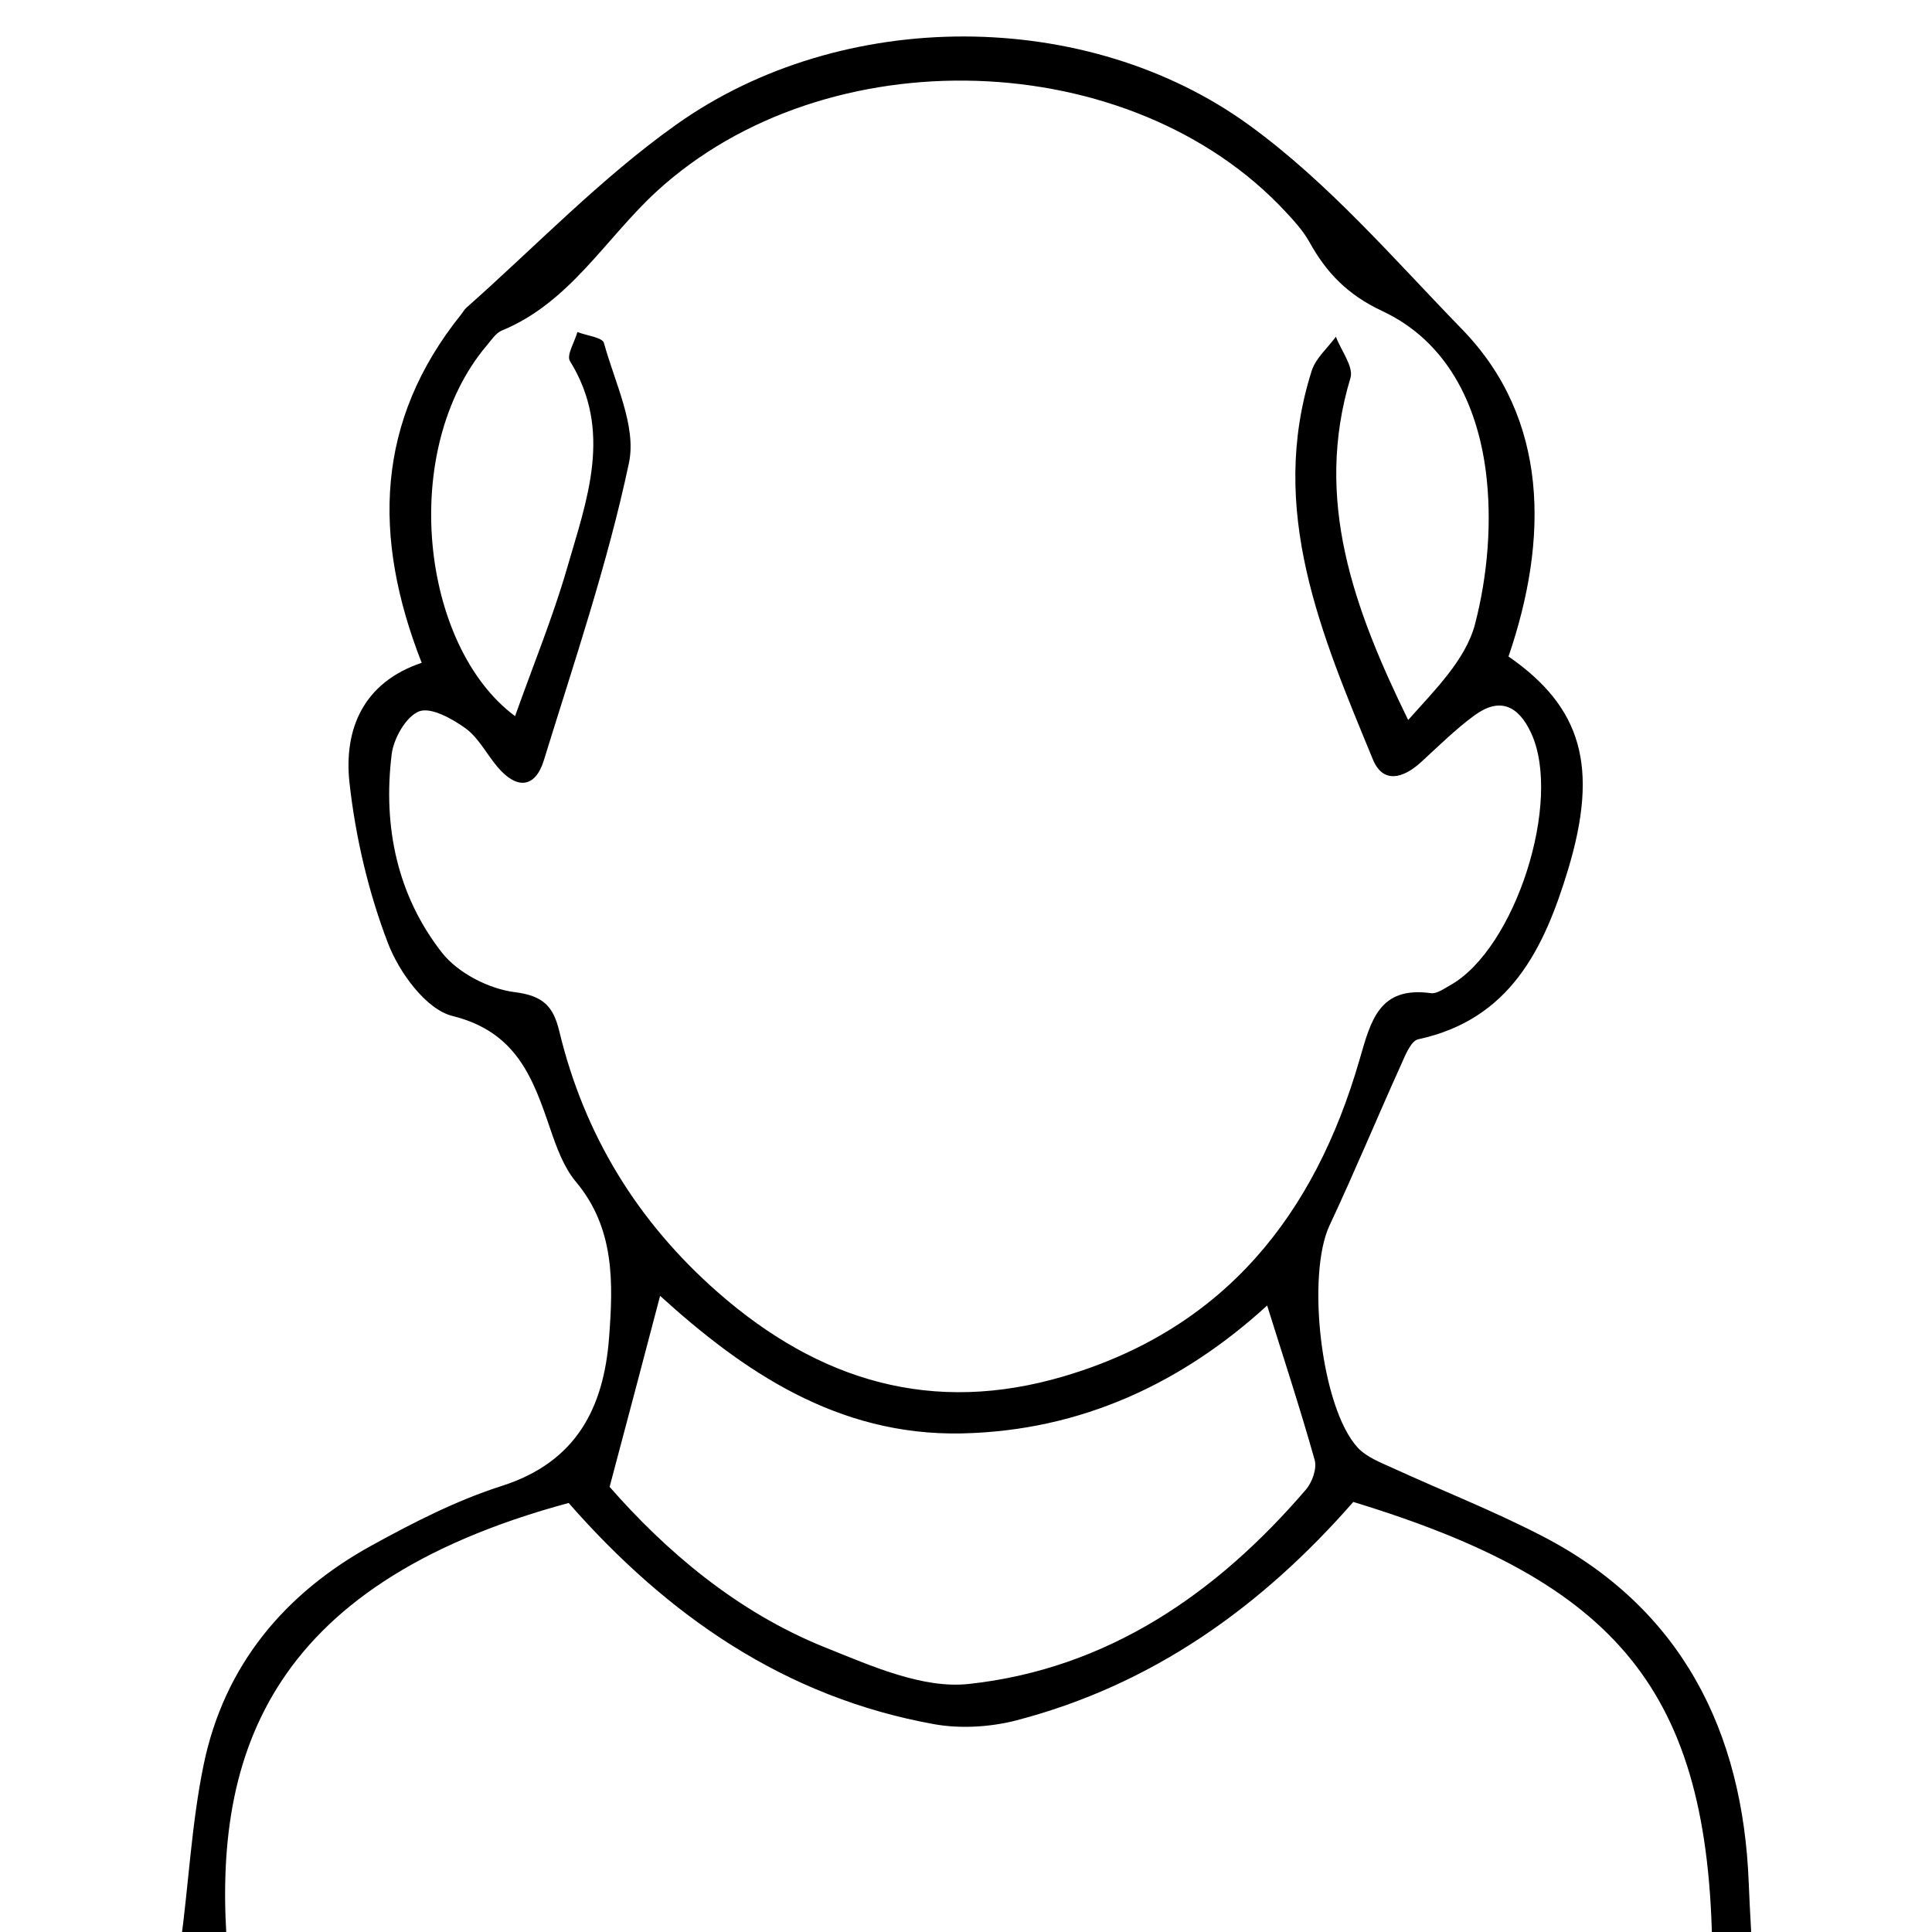
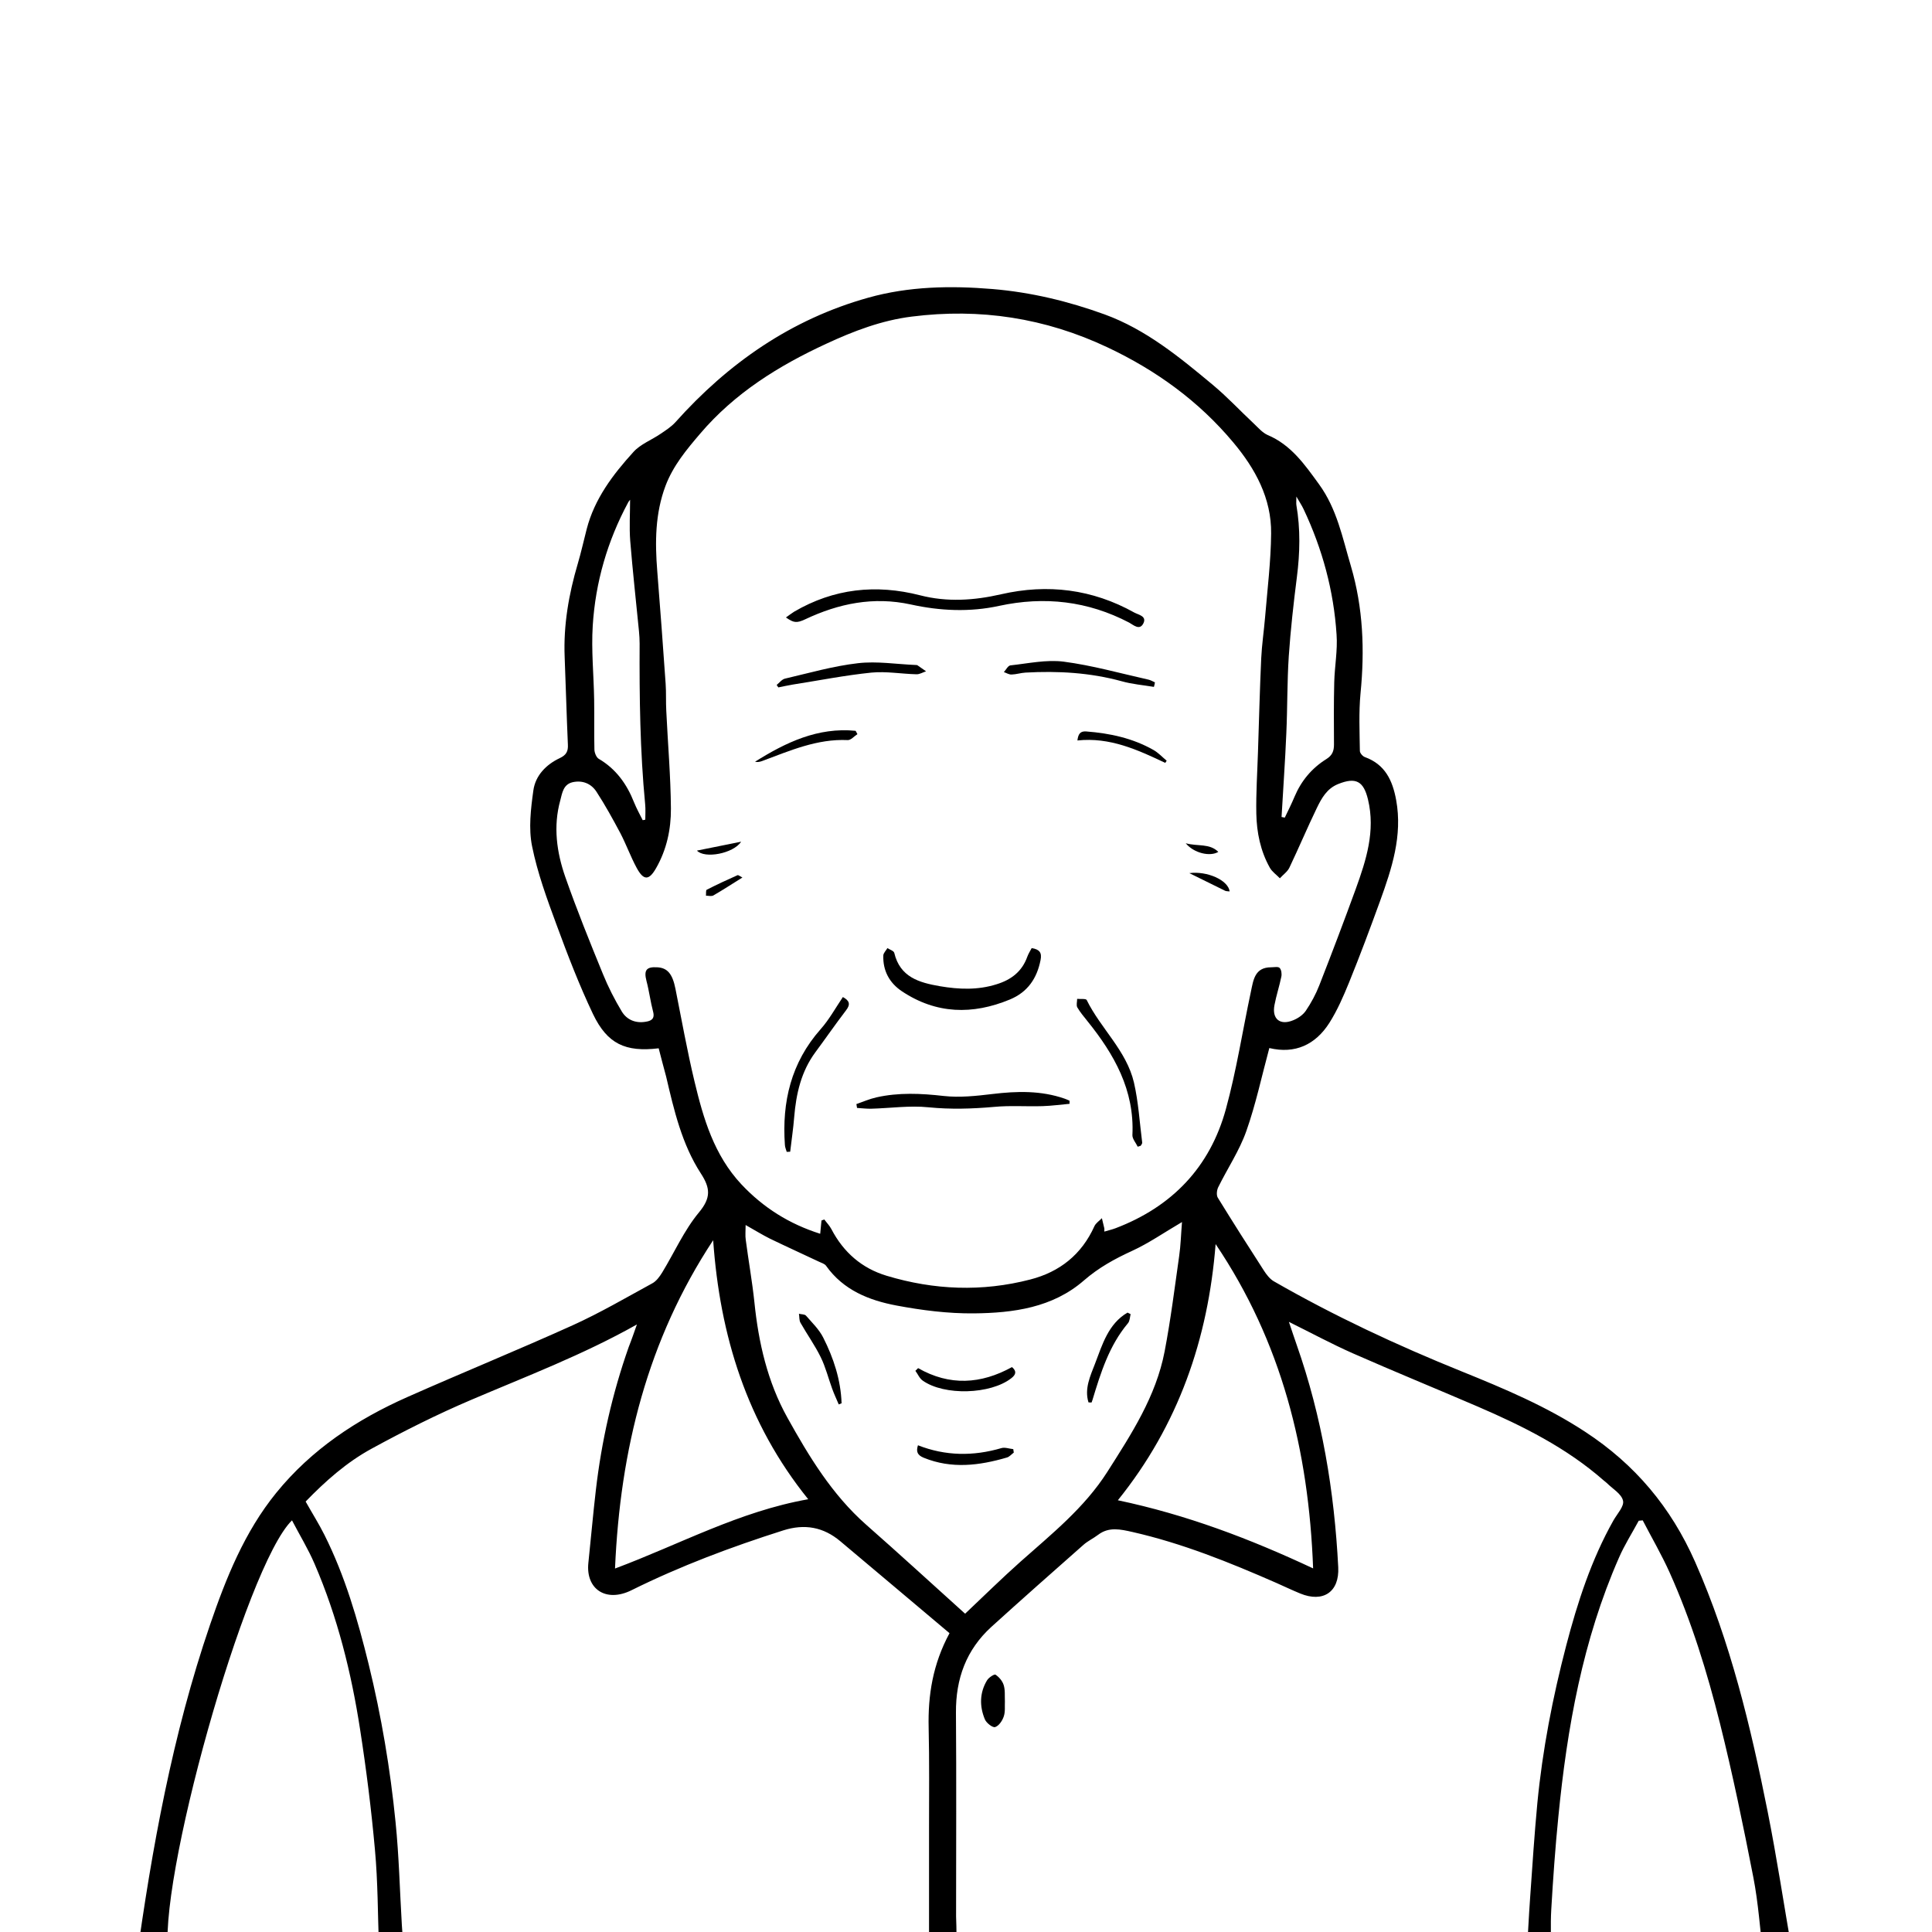
<svg xmlns="http://www.w3.org/2000/svg" version="1.1" id="Layer_1" x="0px" y="0px" viewBox="0 0 1500 1500" style="enable-background:new 0 0 1500 1500;" xml:space="preserve">
-   <path d="M327.4,514.6c-38.5-98.2-35.6-187.9,30.5-270.3c1.4-1.7,2.4-3.7,4-5.2c54.1-47.9,104.6-100.8,163.2-142.4  C654.2,5,844.3,5.9,969.9,97.2c61.7,44.8,112.4,104.1,165.1,158.3c67.7,69.5,67.4,163.1,36.2,254.2c56.8,39.4,70.4,85.5,46.2,165.6  c-18.5,61.1-44.8,116.2-116.3,131.6c-5.7,1.2-10.1,12.6-13.4,19.9c-18.7,41.4-36.1,83.4-55.4,124.5c-18.1,38.5-6.8,141.3,21.7,172.5  c6.9,7.5,17.9,11.7,27.6,16.1c38.4,17.6,77.9,33.1,115.4,52.5c109,56.1,156.2,152.5,160.7,269.2c4,103,16,86.3-84.4,86.4  c-365,0.6-729.9,0-1094.9,0.8c-30.6,0.1-42.4-9.4-38.2-39.8c6.3-46.2,8.5-93.3,17.9-138.8c15.9-77.1,62.8-133.2,131-170.6  c32.2-17.7,65.6-34.8,100.4-45.9c58-18.5,79.3-60.7,83.4-115.4c3.2-42.2,4.5-84.6-25.7-120.7c-9.5-11.3-15-26.6-19.9-40.9  c-13.5-39.6-26.1-75.5-76-87.9c-20.5-5.1-41.3-33.7-50-56.3c-15.3-39.8-25.3-82.7-30-125.1C266.9,566,282.1,529.8,327.4,514.6z   M399.9,556c14-39.4,29.3-76.6,40.4-115c15.3-52.9,35.8-106.4,2.2-160.7c-2.8-4.6,3.7-14.9,5.8-22.5c7.1,2.8,19.4,4.1,20.6,8.5  c8.4,30.8,25.5,64.6,19.4,93.2c-16.5,78-42.4,154.1-66,230.6c-6.8,22.2-21.3,22.8-36,5.4c-8.4-9.9-14.7-22.6-24.8-30  c-10.4-7.5-26.9-16.7-36.1-13.2c-10.1,3.9-19.8,21-21.3,33.3c-6.9,55.9,4.2,109.5,39,154c12.4,15.8,36.4,28.2,56.6,30.7  c22.2,2.8,29.9,11.2,34.5,30.2c19.4,80.7,60.8,148.2,123.3,203c78.4,68.7,166.5,95.4,269,64.9c124.6-37,194.3-125.5,229-245.5  c8.8-30.3,15.1-57.4,55.5-51.8c4.6,0.6,10.1-3.5,14.8-6.1c50.7-28.2,87.5-143.3,62.9-196c-9.9-21.3-24.4-27.9-43.9-13.6  c-14.9,10.9-28.1,24.1-41.7,36.5c-13.5,12.3-29.3,17-37.2-2.3c-39.8-96.6-81.9-193.5-47.5-301.7c3.1-9.8,12.4-17.7,18.8-26.5  c4,10.8,13.9,23.3,11.3,32c-28.5,94.4,2.4,178.9,44.8,265.6c20.7-23.3,44.6-46.7,51.9-74.4c9.9-38.1,13.4-80.3,8.3-119.3  c-6.8-51.6-30.1-100.3-80.3-123.8c-26.9-12.6-43.4-29.7-56.7-53.8c-4.7-8.4-11.5-15.9-18.2-23.1C878.3,35.3,641.3,27.6,509.5,148.9  c-39.5,36.4-67.1,86-119.8,107.7c-4.7,1.9-8.1,7.3-11.6,11.4C309.3,349.1,326.7,501.8,399.9,556z M1050.7,1166.1  c-71.4,81.6-156.1,142.1-261.6,169.6c-20.2,5.2-43.2,6.6-63.6,3c-116.3-20.9-207.6-84.6-284-171.8  c-237.7,64.2-277.1,201.1-264.7,349.9c384.2,0,768.4,0,1152.6,0C1327.6,1312.1,1255.2,1228.5,1050.7,1166.1z M473.3,1154.4  c43,49.1,98.2,96.9,167.2,124.6c35.7,14.3,75.9,32.4,111.9,28.4c107.3-11.7,192.2-70,261.6-151c4.8-5.6,8.6-16.3,6.7-22.9  c-11.4-40.5-24.6-80.6-36.9-119.9c-65.1,59.5-143.6,97.3-237.1,99.3c-97,2-170.3-48.8-234.2-106.8  C500.2,1053.2,487.8,1099.7,473.3,1154.4z" />
+   <g>
+     <path d="M511.4,813.9c-25.8,3.1-39.9-3.4-51-26.6c-10.7-22.5-19.7-45.9-28.3-69.3c-7.4-20-14.8-40.2-19-61c-2.8-13.8-1-29,1-43.3   c1.6-11.6,9.9-20.1,20.5-25.1c5.1-2.4,6.6-5.3,6.3-10.6c-1-22.6-1.6-45.3-2.5-67.9c-1-24.8,3.2-48.8,10.2-72.5   c2.6-8.8,4.6-17.9,6.9-26.8c6.1-23.6,20.4-42.4,36.3-59.9c5.5-6.1,14.1-9.3,21.1-14.1c4-2.7,8.2-5.4,11.4-8.9   c41.1-46,90.1-80.1,149.9-96.8c31.4-8.8,63.8-9.4,96.3-6.7c30,2.5,59,9.5,87.1,19.7c32.1,11.7,58.2,33.2,84,54.7   c11.2,9.3,21.2,20.1,31.9,30.1c3.4,3.2,6.6,7,10.6,8.8c18.3,7.7,28.9,23,40,38.3c13.9,19.1,18.2,41.5,24.7,63.4   c9.6,32.6,10.8,65.5,7.5,99c-1.4,14.8-0.7,29.7-0.5,44.6c0,1.7,2.2,4.2,3.9,4.8c15.7,5.7,21.5,18.1,24.3,33.5   c5,27.6-3.4,53-12.5,78.2c-7.7,21.2-15.6,42.4-24.1,63.3c-4.4,10.8-9.1,21.6-15.3,31.4c-10.8,16.9-26.6,24.3-46.6,19.5   c-5.9,21.8-10.5,43.7-17.9,64.6c-5.4,15.2-14.6,28.9-21.8,43.5c-1.1,2.3-1.5,6.1-0.3,8.1c11.7,19,23.7,37.9,35.8,56.6   c2,3.1,4.6,6.5,7.7,8.3c46.8,26.9,95.7,49.7,145.7,69.9c33.1,13.4,66,27.2,96.1,47c38.5,25.2,66.5,58.4,85.3,101   c27.5,62.3,43.1,127.7,56.3,193.8c7.2,36.2,12.7,72.7,19,109c0.5,2.9,0.8,5.8,0.9,8.7c0.6,11-5.9,17.4-17.6,17.4   c-60.8,0-121.6,0-182.3,0c-357.1,0-714.3,0-1071.4,0c-11.5,0-16.9-6-15.4-17.4c12.3-89.1,28.3-177.5,57.5-262.8   c12.4-36.2,26.7-72,51.4-102.4c27.4-33.7,62.5-56.9,101.7-74.3c42.6-18.9,85.8-36.5,128.3-55.7c21.2-9.6,41.4-21.4,61.9-32.6   c3.2-1.7,5.7-5.2,7.7-8.4c9.5-15.6,17-32.7,28.5-46.6c9.5-11.4,9-18.9,1.5-30.4c-14.7-22.7-20.8-49-26.9-75.1   C515.3,828.6,513.2,821.2,511.4,813.9z M857.4,956.2c3.3-1,6.1-1.6,8.7-2.6c43.9-16.7,73.4-47.5,85.7-92.6   c8.2-29.9,12.9-60.7,19.4-91.1c1.9-8.9,2.9-18.9,15.7-18.9c2.3,0,5.5-0.7,6.6,0.5c1.4,1.4,1.8,4.7,1.3,6.9   c-1.5,7.3-3.9,14.5-5.3,21.9c-2.1,10.8,4.3,16.1,14.6,11.8c3.7-1.5,7.5-4.1,9.7-7.3c4.2-6.2,7.8-12.9,10.5-19.8   c9.7-24.8,19.2-49.8,28.3-74.8c8.1-22.4,15.4-45,9.5-69.5c-3.4-14.2-9.4-17.5-23.1-12c-8.8,3.5-12.9,11-16.6,18.6   c-7.4,15.3-14,31-21.3,46.3c-1.5,3.2-4.9,5.5-7.4,8.3c-2.6-2.7-6-5-7.8-8.2c-7.3-13-10.2-27.4-10.5-42c-0.3-16,0.8-32.1,1.3-48.2   c0.8-24.1,1.4-48.2,2.5-72.3c0.5-10.6,2.1-21.2,3-31.9c1.8-21.7,4.5-43.4,4.7-65.1c0.3-27.3-12.3-50.3-29.3-70.6   c-26.8-32.1-59.8-56-97.7-73.9c-48.5-22.9-99.1-30.6-152-23.9c-23.3,2.9-45.1,11.2-66.4,21.1c-37,17.1-71.1,38.3-97.9,69.8   c-10.6,12.4-21,24.9-26.9,40.5c-8.1,21.6-8.2,43.8-6.4,66.3c2.3,29.1,4.5,58.2,6.5,87.3c0.5,7,0.1,14.2,0.5,21.2   c1.2,25.3,3.4,50.5,3.6,75.8c0.1,16-3.3,31.9-11.5,46.2c-5.5,9.7-9.7,9.8-15.1-0.2c-4.7-8.7-8.1-18.2-12.7-27   c-5.8-10.9-11.8-21.8-18.5-32.1c-4.1-6.3-10.8-9.1-18.5-7.4c-7.3,1.7-8.1,8.4-9.6,14.1c-5.6,20.2-2.8,40.3,3.9,59.5   c8.9,25.4,19,50.4,29.2,75.3c4.1,10.1,9.1,19.9,14.7,29.2c3.9,6.4,10.7,9.2,18.4,7.9c3.9-0.6,7.4-1.9,5.9-7.7   c-2.1-7.9-3.1-16.2-5.2-24.1c-2.1-8.2-0.1-11,8.3-10.5c8,0.4,11.9,5.1,14.2,16.6c4.8,24,9.1,48.2,14.8,72   c6.9,28.9,15.2,57.2,36.4,79.9c17.1,18.2,37.2,30.8,61.2,38.4c0.4-3.8,0.7-7.1,1-10.3c0.7-0.3,1.4-0.5,2.2-0.8   c1.8,2.5,4.1,4.8,5.5,7.5c9.4,18,23.6,30.4,42.9,36.2c36.8,11.1,74.1,12.6,111.5,2.9c22.9-5.9,39.9-19.4,49.8-41.4   c1.1-2.4,3.8-4.1,5.8-6.2c0.6,2.6,1.3,5.3,1.9,7.9C857.5,953.9,857.4,954.4,857.4,956.2z M742.7,1519.3c148,0,295.1,0,442.6,0   c0.9-15.6,1.6-30.8,2.7-46.1c1.7-24.4,3.3-48.9,5.6-73.3c4-41.4,11.9-82.1,22.4-122.3c8.8-33.6,19.5-66.7,36.7-97.2   c2.9-5.1,8.5-11,7.4-15.3c-1.2-5.3-8.1-9.2-12.6-13.7c-0.7-0.7-1.5-1.2-2.3-1.9c-28.9-25.4-62.8-42.3-97.8-57.4   c-32.3-13.9-64.9-27.2-97.1-41.4c-16.5-7.3-32.4-15.9-49.6-24.4c2.3,6.7,4.1,12.4,6.1,18c19.6,55.8,29.2,113.6,32.2,172.5   c1,19.2-11.7,27.7-29.5,20.4c-6.3-2.6-12.4-5.5-18.7-8.3c-36.3-15.9-72.9-30.7-111.7-39.5c-9-2-18.1-4.2-26.5,2.2   c-3.7,2.8-8,4.8-11.4,7.8c-23.9,21.1-47.9,42.3-71.5,63.7c-19.5,17.8-27.7,40.2-27.5,66.6c0.4,52.7,0.1,105.5,0.1,158.2   C742.7,1498.1,742.7,1508.4,742.7,1519.3z M494.5,1028.3c-41.9,23.6-85.7,40.2-128.8,58.6c-26.3,11.2-52,24.1-77.1,37.8   c-19.5,10.6-36.1,25.4-51.3,41.1c5.1,9.1,10.3,17.3,14.6,25.9c16,31.9,25.8,65.8,34.3,100.3c9.9,40.4,16.8,81.3,20.9,122.6   c2.7,26.6,3.3,53.4,4.9,80.1c0.5,8.2,1.2,16.3,1.8,24.4c136.3,0,272.1,0,407.5,0c0-33.8,0-67,0-100.1c0-25.9,0.3-51.8-0.3-77.6   c-0.6-25.2,3.2-49.3,16.2-73.4c-28.2-23.7-56.4-47.6-84.8-71.4c-13.1-11-27.6-13.7-44.3-8.4c-40.3,12.8-79.8,27.6-117.7,46.4   c-19.9,9.9-35.7-0.8-33.6-21.1c2-18.8,3.6-37.6,5.8-56.4c4.4-38,12.8-75.1,25.5-111.2C490.4,1040.1,492.4,1034.2,494.5,1028.3z    M578.9,951.1c0,4.7-0.4,8.2,0.1,11.5c2.1,16.1,5,32.2,6.7,48.3c3.2,31.5,10.2,62,25.6,89.7c16.8,30.2,34.7,59.8,61.1,83.1   c25.8,22.7,51.1,45.9,76.6,68.9c0.3,0.3,0.9,0.2,0.5,0.1c14.5-13.7,28.4-27.4,42.9-40.3c24.2-21.5,49.5-41.7,67.3-69.6   c18.7-29.4,37.8-58.6,44.5-93.5c4.7-24.5,7.8-49.4,11.3-74.1c1.2-8.2,1.4-16.6,2.2-26.4c-14,8.2-25.9,16.5-38.8,22.4   c-13.5,6.2-25.9,13-37.3,22.9c-24.3,21.2-54.9,25.3-85.5,25.6c-20,0.2-40.4-2.4-60.1-6.1c-21.2-4-41.2-11.9-54.6-30.8   c-1.1-1.6-3.6-2.3-5.5-3.2c-12.7-6-25.5-11.8-38.1-17.9C591.8,958.7,586,955.1,578.9,951.1z M294.2,1519.3c0-3.3,0.1-5.7,0-8.1   c-0.9-25-0.8-50.2-3.1-75.1c-2.8-31.2-6.7-62.3-11.5-93.2c-6.8-44.2-17.6-87.6-35.4-128.8c-4.9-11.4-11.5-22.2-17.5-33.7   c-36.1,35.1-106.2,285.8-95.6,338.9C185.3,1519.3,239.3,1519.3,294.2,1519.3z M1369.1,1519.3c-2.6-21.2-3.9-41.7-7.8-61.7   c-7.8-40-16-79.9-25.9-119.5c-10-40-22.2-79.5-39.1-117.2c-6.2-13.8-13.9-27-20.9-40.5c-1,0.1-2,0.2-3.1,0.3   c-5.1,9.5-11,18.7-15.3,28.6c-28.2,64.1-40.3,132.1-47.1,201.2c-2.4,24-4.1,48-5.5,72c-0.7,12.1-0.1,24.2-0.1,36.7   C1259.3,1519.3,1313.3,1519.3,1369.1,1519.3z M1019.5,1217.7c-3.4-91.8-24.6-176-75.7-251.8c-5.8,73.7-28.9,140.6-75.9,198.9   C921.1,1176,970.2,1194.6,1019.5,1217.7z M553.7,962.9c-50.9,77.2-72.2,162.6-76.2,254.9c50.3-18.8,96.4-44.3,150-53.8   C579.8,1104.9,558.9,1036.8,553.7,962.9z M489.2,388c-0.2,0.3-1,1.1-1.5,2.1c-16.1,29.9-25.4,62-27.5,95.7   c-1.2,19.1,0.8,38.3,1.1,57.5c0.2,12.9-0.1,25.9,0.2,38.8c0.1,2.4,1.5,5.9,3.3,7c13.5,7.9,21.9,19.7,27.5,33.9   c1.9,4.7,4.4,9.2,6.7,13.8c0.7-0.1,1.3-0.3,2-0.4c0-4,0.3-8.1-0.1-12c-4-41.5-4.5-83.1-4.3-124.8c0-3.2-0.2-6.3-0.5-9.5   c-2.3-23.4-4.9-46.8-6.8-70.2C488.5,409.4,489.2,398.7,489.2,388z M995,634.3c0.8,0.2,1.7,0.3,2.5,0.5c2.6-5.4,5.3-10.8,7.6-16.3   c5.2-12.3,13.4-22.1,24.6-29.1c4.7-2.9,6-6.3,6-11.4c-0.1-16.1-0.2-32.2,0.2-48.3c0.3-12.4,2.7-24.8,1.8-37.1   c-2.2-34-11-66.4-25.6-97.3c-1.3-2.8-3.1-5.4-5.6-9.8c0,3.7-0.2,5.2,0,6.6c3.2,18.6,2.8,37.2,0.4,55.9c-2.6,20.5-4.9,41-6.3,61.5   c-1.3,19.9-1,39.9-1.9,59.8C997.8,591.2,996.2,612.7,995,634.3z" />
+     <path d="M610.2,479.4c2.3-1.6,4.3-3.2,6.4-4.5c30.8-18,63.5-21.5,97.8-12.7c21,5.4,41.9,4,62.8-0.8c36.2-8.3,70.9-4,103.5,14.2   c3.1,1.7,9.7,2.7,7.1,8.2c-2.9,6.1-7.8,1.4-11.1-0.4c-32.1-16.8-65.8-20.6-101-13c-22.9,5-45.9,3.9-68.6-1.1   c-28.9-6.3-55.9-0.8-82.1,11.6C618.4,483.9,616.3,483.6,610.2,479.4z" />
+     <path d="M801,736.1c6.2,1,8,3.6,6.9,9.2c-2.8,14.4-10.1,25-23.8,30.7c-29,12-57.2,11.4-83.9-6.4c-9.7-6.5-14.8-16-14.4-27.8   c0.1-1.9,2.1-3.8,3.2-5.7c1.8,1.2,4.9,2.1,5.3,3.7c4.5,18.9,19.3,23.1,35.5,25.9c14.8,2.5,29.3,3.1,43.9-1.5   c11.4-3.5,19.8-9.9,23.9-21.4C798.4,740.6,799.7,738.5,801,736.1z" />
+     <path d="M830.4,857c-7,0.6-13.9,1.6-20.9,1.8c-12.6,0.4-25.3-0.6-37.8,0.6c-17,1.5-33.7,2-50.8,0.3c-14.6-1.5-29.6,0.7-44.5,1.1   c-3.7,0.1-7.3-0.4-11-0.6c-0.2-1-0.3-2-0.5-3c5.2-1.8,10.2-4,15.5-5.2c17.3-3.9,34.6-3.1,52.2-1.1c12.4,1.4,25.3,0,37.8-1.5   c19.1-2.3,37.8-2.8,56.2,3.6c1.3,0.5,2.6,1,3.8,1.6C830.4,855.3,830.4,856.2,830.4,857z" />
+     <path d="M883.3,890.3c-1.4-3-4.2-6.1-4.1-9c1.7-34.9-14.1-62.7-35-88.6c-2.7-3.4-5.6-6.8-7.8-10.6c-0.9-1.7-0.1-4.4-0.1-6.6   c2.5,0.3,6.8-0.3,7.4,0.9c10.9,22.2,30.9,39.3,36.7,64.1c3.5,15.2,4.4,31,6.4,46.6c0.1,0.8-0.7,1.7-1.2,2.5   C884.9,889.8,884.1,890.1,883.3,890.3z" />
+     <path d="M654.4,774.1c5.2,2.8,6.1,5.7,2.4,10.4c-8.1,10.6-15.7,21.6-23.7,32.4c-11.1,15-15,32.3-16.5,50.5   c-0.7,9-2.1,17.9-3.1,26.8c-0.9,0-1.8,0.1-2.7,0.1c-0.5-1.8-1.3-3.5-1.4-5.3c-2.4-33.5,4.8-64,27.7-89.9   C643.6,791.8,648.5,782.9,654.4,774.1z" />
+     <path d="M603,531.8c2.1-1.7,4-4.3,6.4-4.9c18.9-4.4,37.6-9.8,56.8-12c14.7-1.7,29.9,0.8,44.8,1.4c0.5,0,1.1,0,1.4,0.3   c2.2,1.5,4.4,3.1,6.6,4.6c-2.5,0.8-5,2.4-7.5,2.3c-11.7-0.3-23.5-2.4-34.9-1.3c-20.5,2.1-40.7,6.1-61.1,9.3   c-3.8,0.6-7.5,1.5-11.2,2.2C603.9,533.1,603.4,532.4,603,531.8z" />
+     <path d="M895.9,533.3c-8.4-1.4-17-2.1-25.1-4.4c-24.5-6.7-49.4-8.1-74.6-6.7c-3.6,0.2-7.2,1.4-10.8,1.5c-2,0.1-4-1.2-6-1.9   c1.7-1.8,3.2-5,5.1-5.2c13.8-1.5,27.9-4.6,41.3-2.9c22.2,2.9,44.1,9.1,66,14c1.7,0.4,3.3,1.4,4.9,2.1   C896.5,531.1,896.2,532.2,895.9,533.3z" />
+     <path d="M665.7,570c-2.5,1.6-5.1,4.7-7.5,4.6c-23.9-1.1-45,8.3-66.6,16.3c-1.7,0.6-3.4,1-5.4,0.5c23.9-15,48.8-26.9,78.1-24   C664.8,568.2,665.2,569.1,665.7,570z" />
+     <path d="M904.7,592.3c-21.5-10.2-43.1-20.1-68.2-17.4c0.6-4.9,2.1-7.4,6.9-7c18.3,1.4,36,5.2,52.2,14.4c3.7,2.1,6.8,5.5,10.2,8.3   C905.5,591.1,905.1,591.7,904.7,592.3z" />
+     <path d="M576.4,681.3c-8.2,5.1-15.2,9.7-22.5,13.9c-1.5,0.9-3.9,0.2-5.8,0.2c0.2-1.6-0.2-4.2,0.6-4.6c7.8-4,15.8-7.7,23.9-11.3   C573.2,679.2,574.6,680.4,576.4,681.3z" />
+     <path d="M541.1,660.4c11.8-2.4,22.1-4.4,34.3-6.9C569.4,662.7,547.1,666.9,541.1,660.4z" />
+     <path d="M954.7,692.1c-1.6-0.2-2.7-0.1-3.5-0.5c-9.2-4.5-18.3-9-27.8-13.7C937,676.1,953.5,683.2,954.7,692.1z" />
+     <path d="M920.6,654.7c9.4,2.6,18.4-0.1,25.3,6.7C939.5,665.3,926.9,662.4,920.6,654.7z" />
+     <path d="M780.2,1321.1c-0.2,3.5,0.4,7.9-0.9,11.6c-1.1,3.3-3.8,7.3-6.7,8.2c-1.9,0.6-6.7-3.1-7.9-5.9c-4.3-10.2-4.2-20.8,1.7-30.5   c1.3-2.1,5.6-4.9,6.5-4.3c2.7,1.8,5.3,4.8,6.3,7.9C780.5,1312,780,1316.4,780.2,1321.1z" />
+     <path d="M712.8,1062.2c24.5,14,48.8,12.5,72.9-0.8c3.8,3.2,3.1,5.9-0.6,8.7c-16,12.5-51.9,13.7-68.7,1.8c-2.5-1.7-3.8-5.1-5.7-7.6   C711.4,1063.7,712.1,1062.9,712.8,1062.2z" />
+     <path d="M712.7,1122.1c21.4,8.4,43,8.6,64.8,2.2c2.7-0.8,6.1,0.5,9.2,0.8c0.1,0.9,0.3,1.8,0.4,2.7c-1.8,1.3-3.3,3.2-5.3,3.8   c-21.5,6.3-43,9-64.6,0.2C712.3,1129.8,711.1,1127.1,712.7,1122.1z" />
+     <path d="M651.2,1090.4c-1.7-4.1-3.6-8-5.1-12.2c-3-8.2-5.1-16.8-8.9-24.5c-4.5-9.2-10.6-17.7-15.7-26.7c-1.1-1.9-0.8-4.7-1.2-7   c1.9,0.5,4.5,0.3,5.5,1.5c4.7,5.4,10.1,10.6,13.3,16.9c8.1,16,13.7,33,14.3,51.1C652.8,1089.8,652,1090.1,651.2,1090.4z" />
+     <path d="M845.1,1088.8c-3.3-10.6,1.4-20.5,5.1-30.1c5.7-14.9,10.3-30.9,25.2-39.6c0.8,0.4,1.6,0.8,2.4,1.2   c-0.6,2.4-0.6,5.4-2.1,7.1c-14.6,17.4-21.1,38.4-27.5,59.5c-0.2,0.7-0.5,1.3-0.7,2C846.7,1088.9,845.9,1088.9,845.1,1088.8z" />
+   </g>
</svg>
